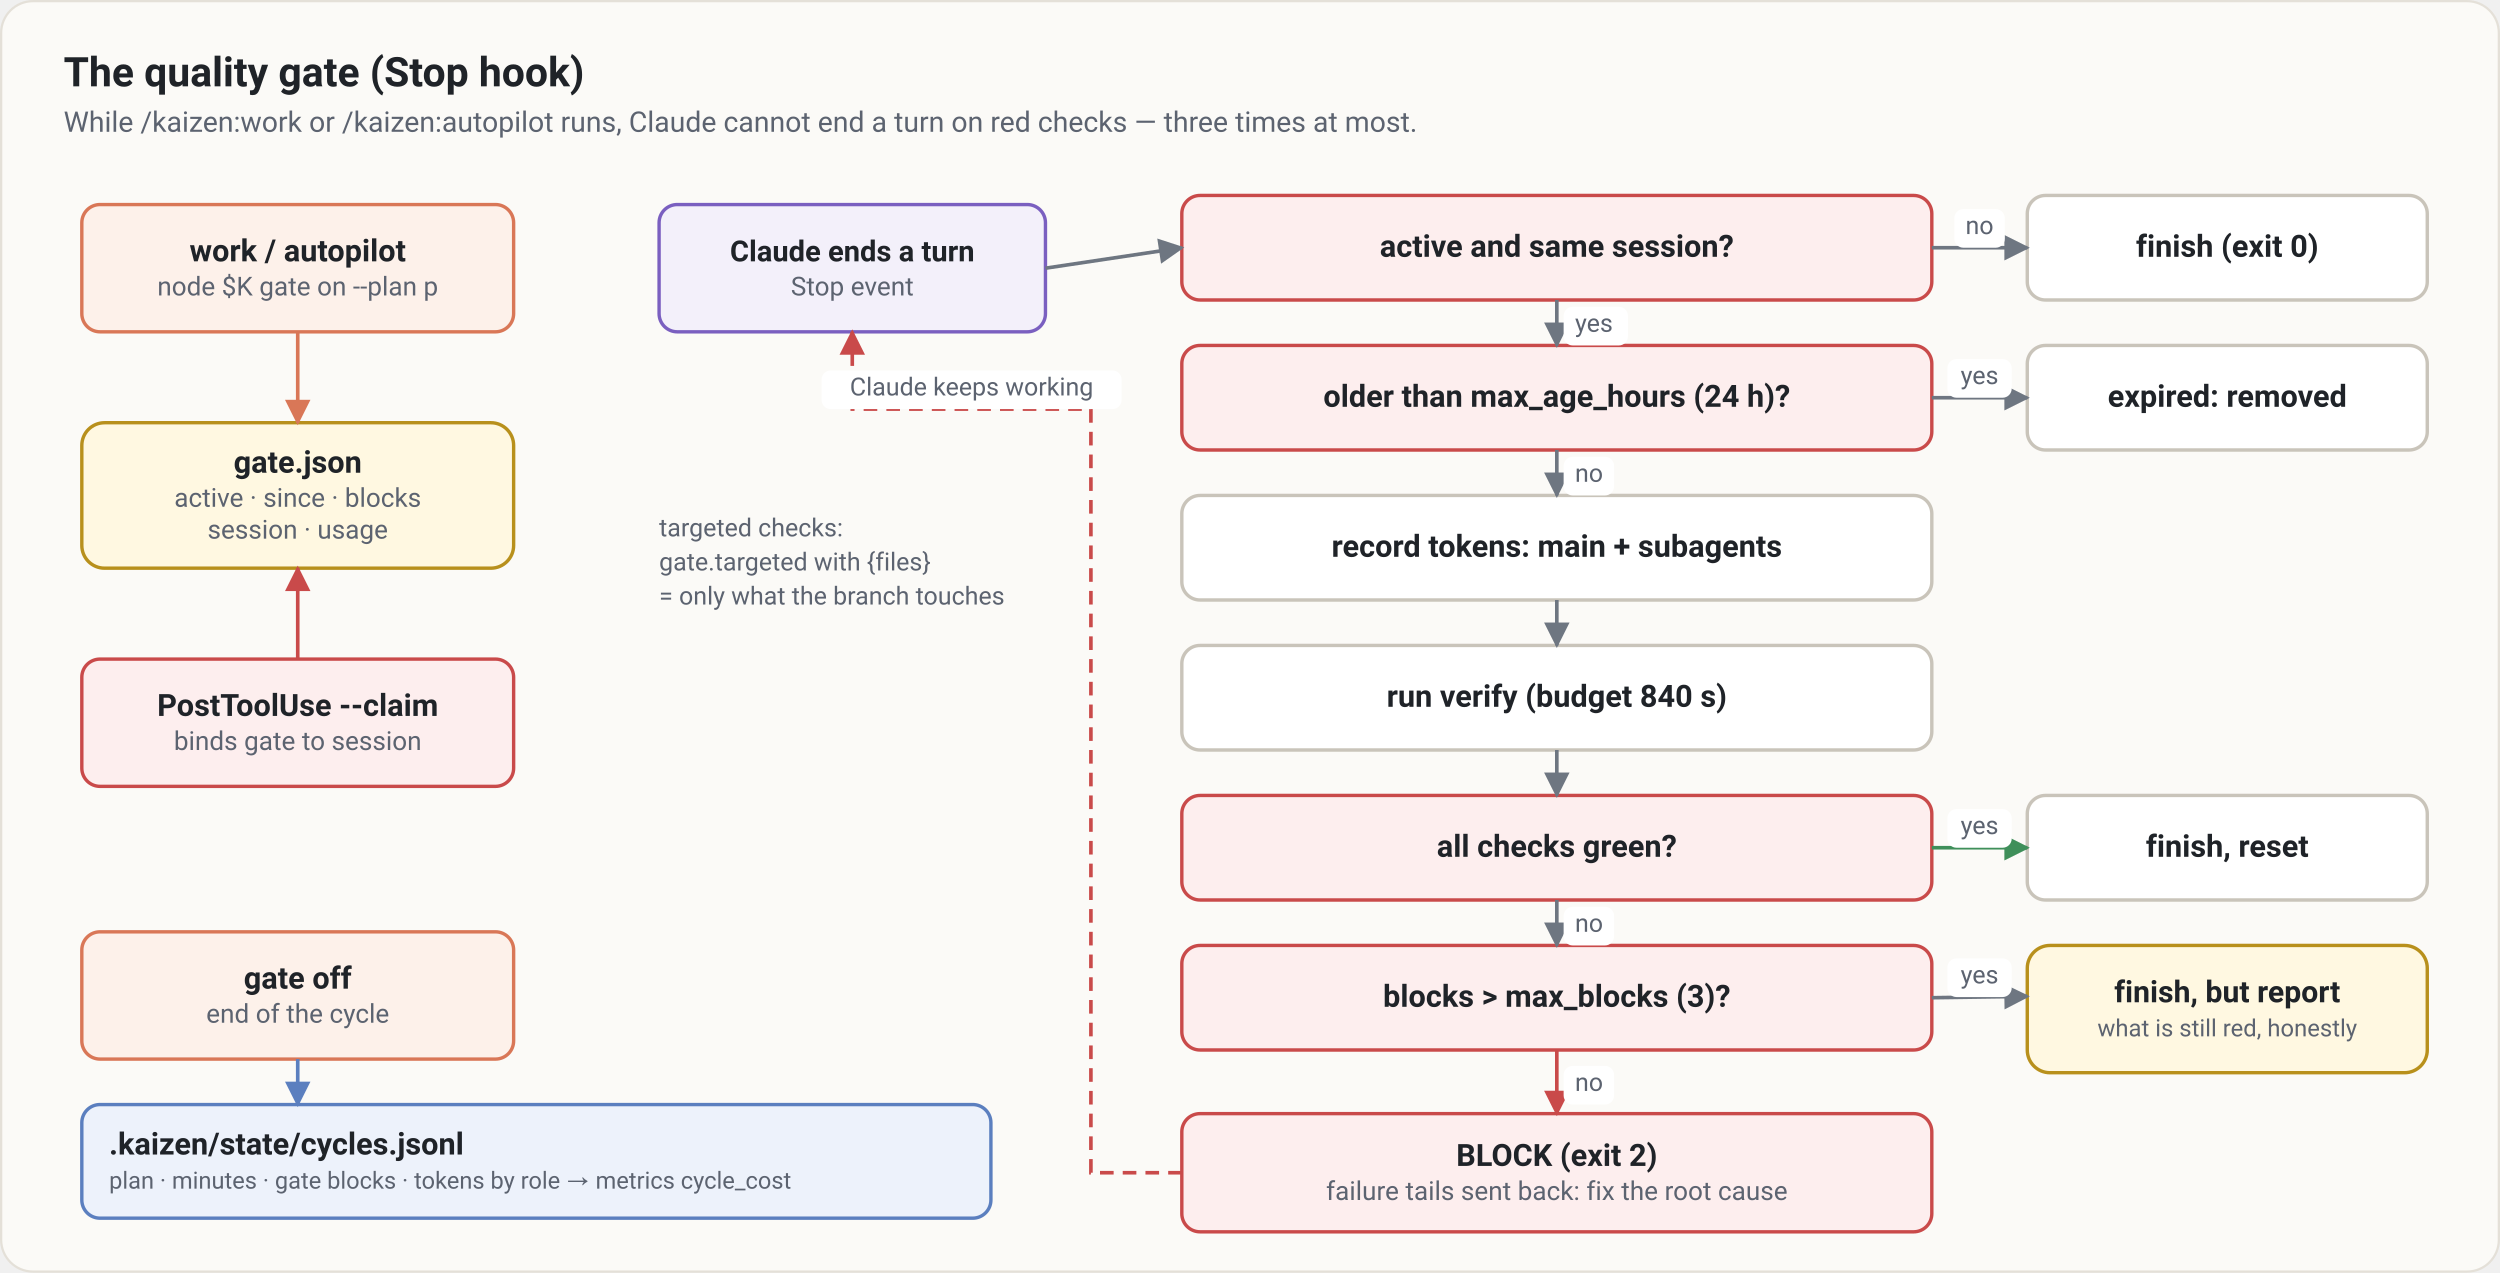
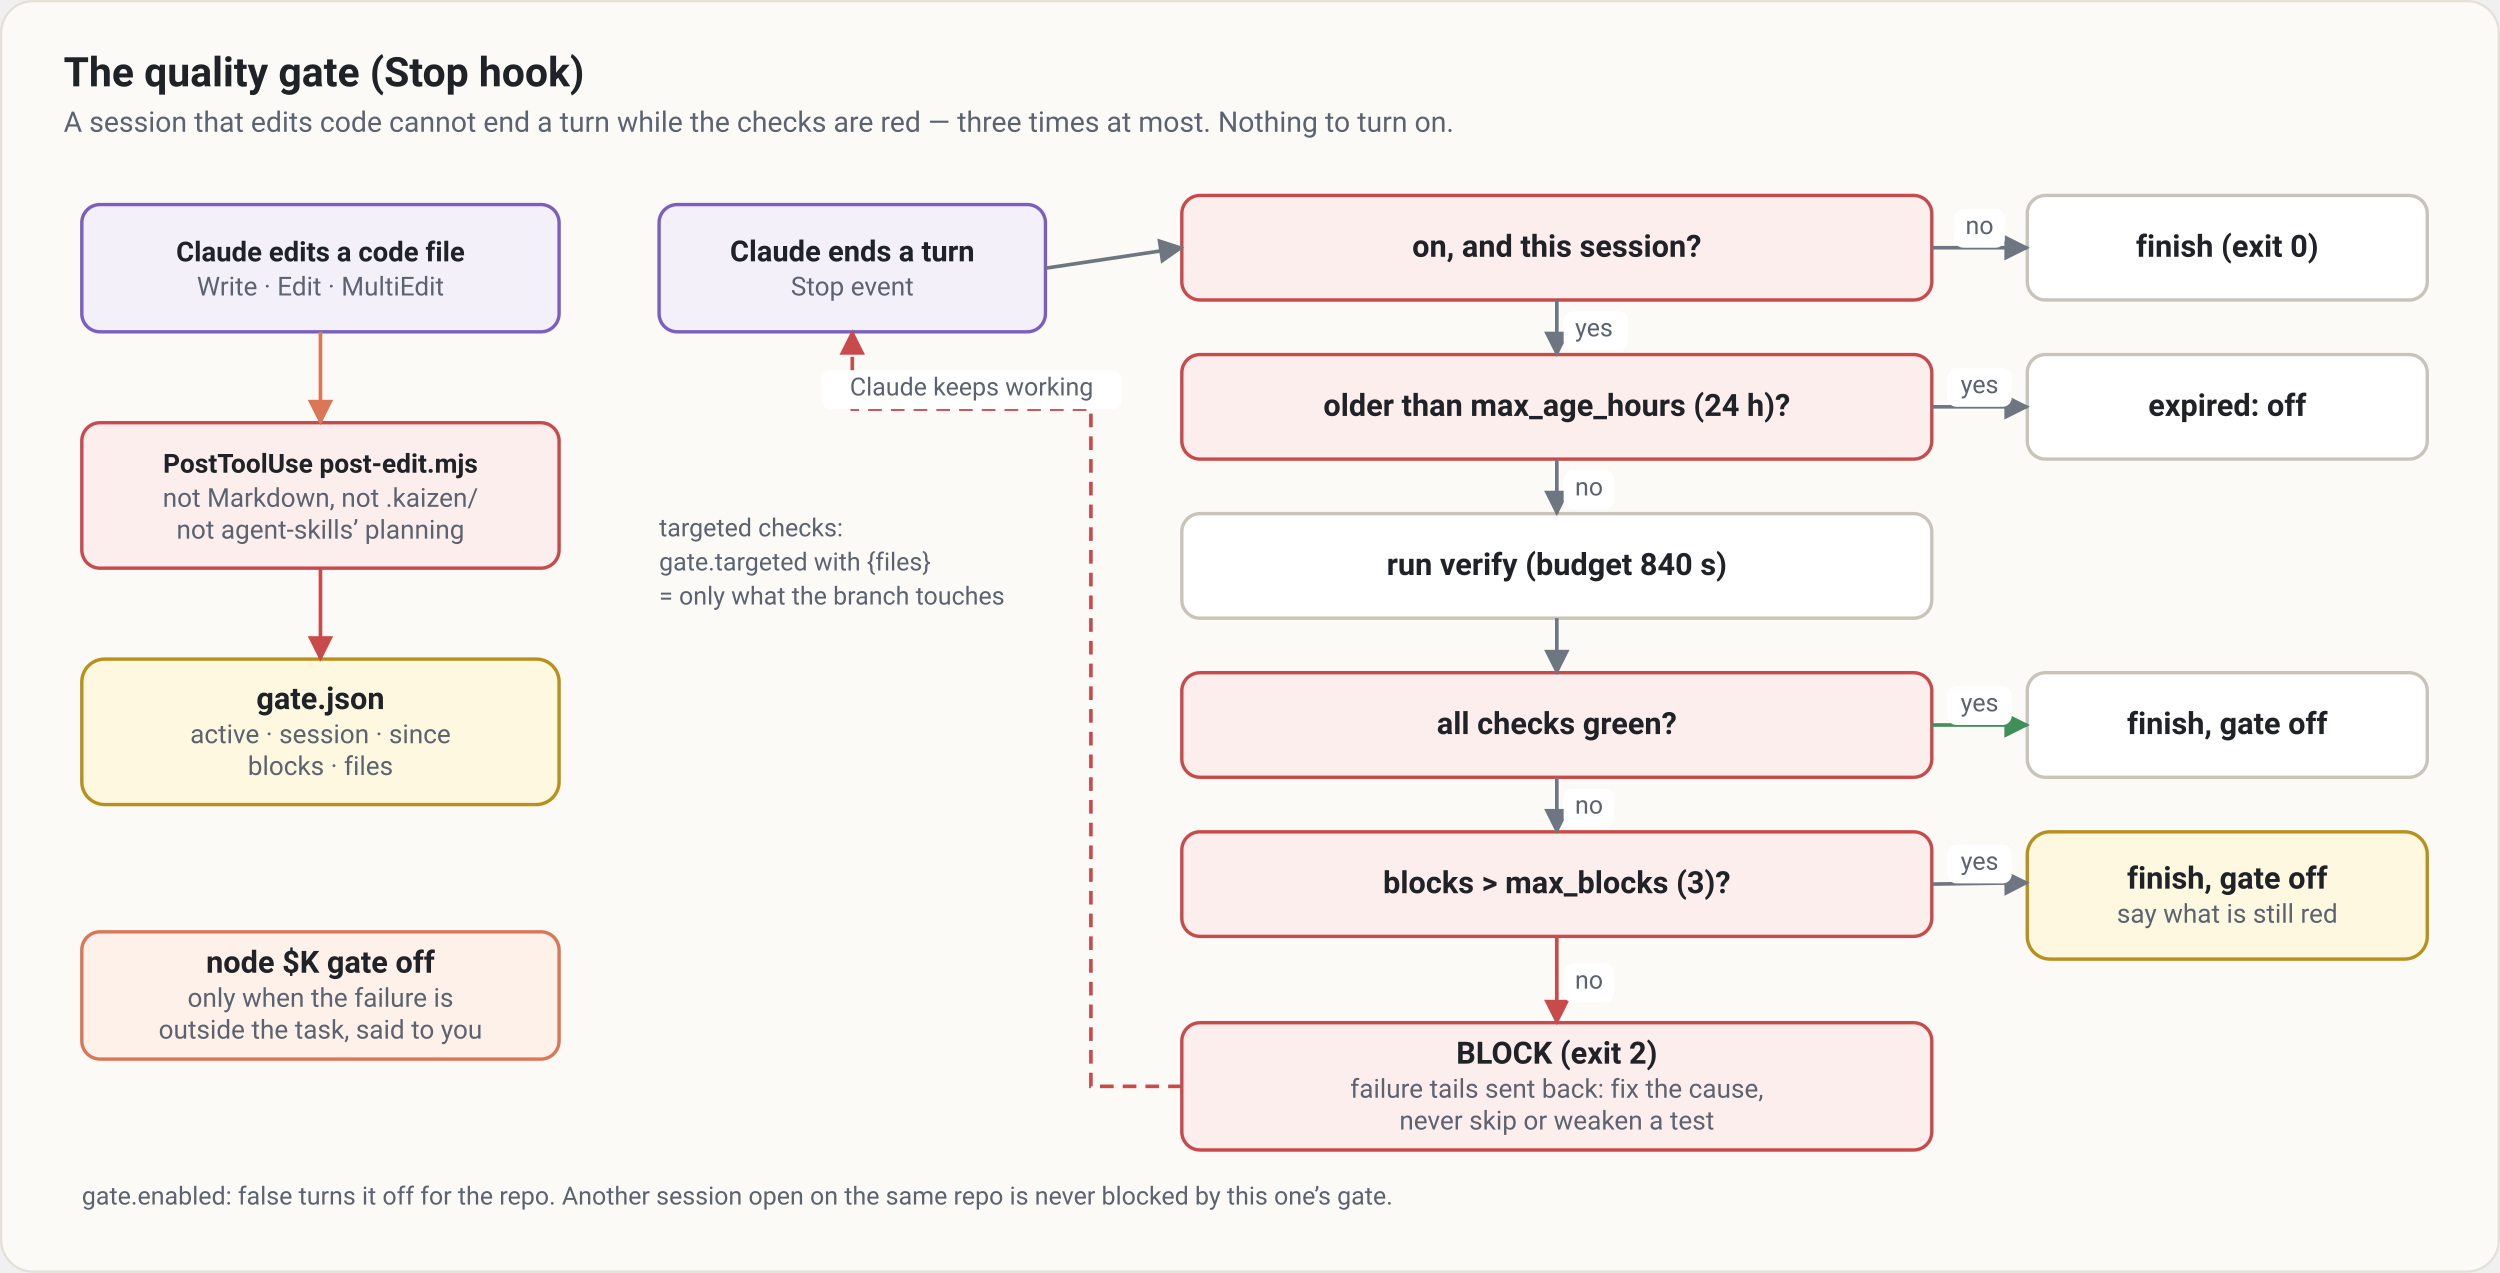
<svg xmlns="http://www.w3.org/2000/svg" width="1100" height="560" viewBox="0 0 1100 560" role="img" aria-labelledby="t d">
  <style>
  .bg { fill: #fbfaf7; stroke: #e4e0d8; }
  text { font-family: ui-sans-serif, system-ui, -apple-system, "Segoe UI", Roboto, Helvetica, Arial, sans-serif; fill: #1f2328; }
  .title { font-size: 18px; font-weight: 700; }
  .desc { font-size: 12.5px; fill: #5c6370; }
  .label { font-size: 13.5px; font-weight: 600; }
  .t12 { font-size: 12px; }
  .sub { font-size: 11.5px; fill: #5c6370; }
  .small { font-size: 11px; fill: #5c6370; }
  .edge { font-size: 11px; fill: #5c6370; }
  .mono { font-family: ui-monospace, SFMono-Regular, Menlo, Consolas, monospace; }
  .skill { fill: #fdf1ea; stroke: #d97757; }
  .artifact { fill: #edf2fb; stroke: #5b7fbf; }
  .gate { fill: #fdeeee; stroke: #c94a4a; }
  .agent { fill: #ecf6ef; stroke: #3f8f5a; }
  .outside { fill: #f3f0fa; stroke: #7a5fc0; }
  .state { fill: #fff8e1; stroke: #b8901c; }
  .plain { fill: #ffffff; stroke: #c9c4ba; }
  .region { fill: none; stroke: #b9b3a6; stroke-dasharray: 5 4; }
  .regionlabel { font-size: 11.5px; font-weight: 600; fill: #7d776b; letter-spacing: .04em; }
  .band { fill: #fff4dd; stroke: #d6a645; }
  .line { fill: none; stroke: #6e7681; stroke-width: 1.6; }
  .line.accent { stroke: #d97757; }
  .line.bad { stroke: #c94a4a; }
  .line.ok { stroke: #3f8f5a; }
  .line.blue { stroke: #5b7fbf; }
  .dashed { stroke-dasharray: 6 4; }
  .head { fill: #6e7681; }
  .head.accent { fill: #d97757; }
  .head.bad { fill: #c94a4a; }
  .head.ok { fill: #3f8f5a; }
  .head.blue { fill: #5b7fbf; }
  .pill { fill: #ffffff; stroke: none; }
  @media (prefers-color-scheme: dark) {
    .bg { fill: #161b22; stroke: #30363d; }
    text { fill: #e6edf3; }
    .desc, .sub, .small, .edge { fill: #9aa4b0; }
    .skill { fill: #3a2419; stroke: #e08b6c; }
    .artifact { fill: #1b2638; stroke: #7c9fd8; }
    .gate { fill: #3a1d1f; stroke: #e06c6c; }
    .agent { fill: #18301f; stroke: #5fb07a; }
    .outside { fill: #271f3d; stroke: #a08ae0; }
    .state { fill: #33290f; stroke: #d6b043; }
    .plain { fill: #1f2630; stroke: #4a525d; }
    .region { stroke: #5a6270; }
    .regionlabel { fill: #a39d90; }
    .band { fill: #33290f; stroke: #c99a3b; }
    .line { stroke: #9aa4b0; }
    .line.accent { stroke: #e08b6c; }
    .line.bad { stroke: #e06c6c; }
    .line.ok { stroke: #5fb07a; }
    .line.blue { stroke: #7c9fd8; }
    .head { fill: #9aa4b0; }
    .head.accent { fill: #e08b6c; }
    .head.bad { fill: #e06c6c; }
    .head.ok { fill: #5fb07a; }
    .head.blue { fill: #7c9fd8; }
    .pill { fill: #161b22; }
  }
</style>
  <defs>
    <marker id="h-default" viewBox="0 0 10 10" refX="9" refY="5" markerWidth="7" markerHeight="7" orient="auto-start-reverse">
      <path class="head" d="M0,0 L10,5 L0,10 z" />
    </marker>
    <marker id="s-default" viewBox="0 0 10 10" refX="9" refY="5" markerWidth="7" markerHeight="7" orient="auto-start-reverse">
      <path class="head" d="M0,0 L10,5 L0,10 z" />
    </marker>
    <marker id="h-accent" viewBox="0 0 10 10" refX="9" refY="5" markerWidth="7" markerHeight="7" orient="auto-start-reverse">
      <path class="head accent" d="M0,0 L10,5 L0,10 z" />
    </marker>
    <marker id="s-accent" viewBox="0 0 10 10" refX="9" refY="5" markerWidth="7" markerHeight="7" orient="auto-start-reverse">
      <path class="head accent" d="M0,0 L10,5 L0,10 z" />
    </marker>
    <marker id="h-bad" viewBox="0 0 10 10" refX="9" refY="5" markerWidth="7" markerHeight="7" orient="auto-start-reverse">
      <path class="head bad" d="M0,0 L10,5 L0,10 z" />
    </marker>
    <marker id="s-bad" viewBox="0 0 10 10" refX="9" refY="5" markerWidth="7" markerHeight="7" orient="auto-start-reverse">
      <path class="head bad" d="M0,0 L10,5 L0,10 z" />
    </marker>
    <marker id="h-ok" viewBox="0 0 10 10" refX="9" refY="5" markerWidth="7" markerHeight="7" orient="auto-start-reverse">
      <path class="head ok" d="M0,0 L10,5 L0,10 z" />
    </marker>
    <marker id="s-ok" viewBox="0 0 10 10" refX="9" refY="5" markerWidth="7" markerHeight="7" orient="auto-start-reverse">
      <path class="head ok" d="M0,0 L10,5 L0,10 z" />
    </marker>
    <marker id="h-blue" viewBox="0 0 10 10" refX="9" refY="5" markerWidth="7" markerHeight="7" orient="auto-start-reverse">
      <path class="head blue" d="M0,0 L10,5 L0,10 z" />
    </marker>
    <marker id="s-blue" viewBox="0 0 10 10" refX="9" refY="5" markerWidth="7" markerHeight="7" orient="auto-start-reverse">
      <path class="head blue" d="M0,0 L10,5 L0,10 z" />
    </marker>
  </defs>
  <rect class="bg" x="0.5" y="0.5" width="1099" height="559" rx="14" />
  <text class="title" x="28" y="38">The quality gate (Stop hook)</text>
-   <text class="desc" x="28" y="58">While /kaizen:work or /kaizen:autopilot runs, Claude cannot end a turn on red checks — three times at most.</text>
-   <rect class="skill" x="36" y="90" width="190" height="56" rx="8" stroke-width="1.5" />
-   <text class="label" x="131" y="115" text-anchor="middle">work / autopilot</text>
-   <text class="sub" x="131" y="130" text-anchor="middle">node $K gate on --plan p</text>
-   <rect class="state" x="36" y="186" width="190" height="64" rx="10" stroke-width="1.5" />
-   <text class="label" x="131" y="208" text-anchor="middle">gate.json</text>
-   <text class="sub" x="131" y="223" text-anchor="middle">active · since · blocks</text>
-   <text class="sub" x="131" y="237" text-anchor="middle">session · usage</text>
-   <rect class="gate" x="36" y="290" width="190" height="56" rx="8" stroke-width="1.5" />
-   <text class="label" x="131" y="315" text-anchor="middle">PostToolUse --claim</text>
-   <text class="sub" x="131" y="330" text-anchor="middle">binds gate to session</text>
-   <path class="line accent" d="M131,146 L131,186" marker-end="url(#h-accent)" />
-   <path class="line bad" d="M131,290 L131,250" marker-end="url(#h-bad)" />
+   <text class="desc" x="28" y="58">A session that edits code cannot end a turn while the checks are red — three times at most. Nothing to turn on.</text>
+   <rect class="outside" x="36" y="90" width="210" height="56" rx="8" stroke-width="1.5" />
+   <text class="label" x="141" y="115" text-anchor="middle" style="font-size:12.1px">Claude edits a code file</text>
+   <text class="sub" x="141" y="130" text-anchor="middle">Write · Edit · MultiEdit</text>
+   <rect class="gate" x="36" y="186" width="210" height="64" rx="8" stroke-width="1.5" />
+   <text class="label" x="141" y="208" text-anchor="middle" style="font-size:11.6px">PostToolUse post-edit.mjs</text>
+   <text class="sub" x="141" y="223" text-anchor="middle">not Markdown, not .kaizen/</text>
+   <text class="sub" x="141" y="237" text-anchor="middle">not agent-skills’ planning</text>
+   <rect class="state" x="36" y="290" width="210" height="64" rx="10" stroke-width="1.5" />
+   <text class="label" x="141" y="312" text-anchor="middle">gate.json</text>
+   <text class="sub" x="141" y="327" text-anchor="middle">active · session · since</text>
+   <text class="sub" x="141" y="341" text-anchor="middle">blocks · files</text>
+   <path class="line accent" d="M141,146 L141,186" marker-end="url(#h-accent)" />
+   <path class="line bad" d="M141,250 L141,290" marker-end="url(#h-bad)" />
  <rect class="outside" x="290" y="90" width="170" height="56" rx="8" stroke-width="1.5" />
  <text class="label" x="375" y="115" text-anchor="middle" style="font-size:12.8px">Claude ends a turn</text>
  <text class="sub" x="375" y="130" text-anchor="middle">Stop event</text>
  <rect class="gate" x="520" y="86" width="330" height="46" rx="8" stroke-width="1.5" />
-   <text class="label" x="685" y="113" text-anchor="middle">active and same session?</text>
-   <rect class="gate" x="520" y="152" width="330" height="46" rx="8" stroke-width="1.5" />
-   <text class="label" x="685" y="179" text-anchor="middle">older than max_age_hours (24 h)?</text>
-   <rect class="plain" x="520" y="218" width="330" height="46" rx="8" stroke-width="1.5" />
-   <text class="label" x="685" y="245" text-anchor="middle">record tokens: main + subagents</text>
-   <rect class="plain" x="520" y="284" width="330" height="46" rx="8" stroke-width="1.5" />
-   <text class="label" x="685" y="311" text-anchor="middle">run verify (budget 840 s)</text>
-   <rect class="gate" x="520" y="350" width="330" height="46" rx="8" stroke-width="1.5" />
-   <text class="label" x="685" y="377" text-anchor="middle">all checks green?</text>
-   <rect class="gate" x="520" y="416" width="330" height="46" rx="8" stroke-width="1.5" />
-   <text class="label" x="685" y="443" text-anchor="middle">blocks &gt; max_blocks (3)?</text>
+   <text class="label" x="685" y="113" text-anchor="middle">on, and this session?</text>
+   <rect class="gate" x="520" y="156" width="330" height="46" rx="8" stroke-width="1.5" />
+   <text class="label" x="685" y="183" text-anchor="middle">older than max_age_hours (24 h)?</text>
+   <rect class="plain" x="520" y="226" width="330" height="46" rx="8" stroke-width="1.5" />
+   <text class="label" x="685" y="253" text-anchor="middle">run verify (budget 840 s)</text>
+   <rect class="gate" x="520" y="296" width="330" height="46" rx="8" stroke-width="1.5" />
+   <text class="label" x="685" y="323" text-anchor="middle">all checks green?</text>
+   <rect class="gate" x="520" y="366" width="330" height="46" rx="8" stroke-width="1.5" />
+   <text class="label" x="685" y="393" text-anchor="middle">blocks &gt; max_blocks (3)?</text>
  <path class="line" d="M460,118 L520,109" marker-end="url(#h-default)" />
-   <path class="line" d="M685,132 L685,152" marker-end="url(#h-default)" />
-   <rect class="pill" x="688" y="135" width="28.3" height="17" rx="4" />
-   <text class="edge" x="693" y="146" text-anchor="start">yes</text>
-   <path class="line" d="M685,198 L685,218" marker-end="url(#h-default)" />
-   <rect class="pill" x="688" y="201" width="22.2" height="17" rx="4" />
-   <text class="edge" x="693" y="212" text-anchor="start">no</text>
-   <path class="line" d="M685,264 L685,284" marker-end="url(#h-default)" />
-   <path class="line" d="M685,330 L685,350" marker-end="url(#h-default)" />
-   <path class="line" d="M685,396 L685,416" marker-end="url(#h-default)" />
-   <rect class="pill" x="688" y="399" width="22.2" height="17" rx="4" />
-   <text class="edge" x="693" y="410" text-anchor="start">no</text>
+   <path class="line" d="M685,132 L685,156" marker-end="url(#h-default)" />
+   <rect class="pill" x="688" y="137" width="28.3" height="17" rx="4" />
+   <text class="edge" x="693" y="148" text-anchor="start">yes</text>
+   <path class="line" d="M685,202 L685,226" marker-end="url(#h-default)" />
+   <rect class="pill" x="688" y="207" width="22.2" height="17" rx="4" />
+   <text class="edge" x="693" y="218" text-anchor="start">no</text>
+   <path class="line" d="M685,272 L685,296" marker-end="url(#h-default)" />
+   <path class="line" d="M685,342 L685,366" marker-end="url(#h-default)" />
+   <rect class="pill" x="688" y="347" width="22.2" height="17" rx="4" />
+   <text class="edge" x="693" y="358" text-anchor="start">no</text>
  <rect class="plain" x="892" y="86" width="176" height="46" rx="8" stroke-width="1.5" />
  <text class="label" x="980" y="113" text-anchor="middle">finish (exit 0)</text>
-   <rect class="plain" x="892" y="152" width="176" height="46" rx="8" stroke-width="1.5" />
-   <text class="label" x="980" y="179" text-anchor="middle">expired: removed</text>
-   <rect class="plain" x="892" y="350" width="176" height="46" rx="8" stroke-width="1.5" />
-   <text class="label" x="980" y="377" text-anchor="middle">finish, reset</text>
-   <rect class="state" x="892" y="416" width="176" height="56" rx="10" stroke-width="1.5" />
-   <text class="label" x="980" y="441" text-anchor="middle" style="font-size:13.3px">finish, but report</text>
-   <text class="sub" x="980" y="456" text-anchor="middle" style="font-size:10.5px">what is still red, honestly</text>
-   <rect class="gate" x="520" y="490" width="330" height="52" rx="8" stroke-width="1.5" />
-   <text class="label" x="685" y="513" text-anchor="middle">BLOCK (exit 2)</text>
-   <text class="sub" x="685" y="528" text-anchor="middle">failure tails sent back: fix the root cause</text>
+   <rect class="plain" x="892" y="156" width="176" height="46" rx="8" stroke-width="1.5" />
+   <text class="label" x="980" y="183" text-anchor="middle">expired: off</text>
+   <rect class="plain" x="892" y="296" width="176" height="46" rx="8" stroke-width="1.5" />
+   <text class="label" x="980" y="323" text-anchor="middle">finish, gate off</text>
+   <rect class="state" x="892" y="366" width="176" height="56" rx="10" stroke-width="1.5" />
+   <text class="label" x="980" y="391" text-anchor="middle">finish, gate off</text>
+   <text class="sub" x="980" y="406" text-anchor="middle">say what is still red</text>
+   <rect class="gate" x="520" y="450" width="330" height="56" rx="8" stroke-width="1.5" />
+   <text class="label" x="685" y="468" text-anchor="middle">BLOCK (exit 2)</text>
+   <text class="sub" x="685" y="483" text-anchor="middle">failure tails sent back: fix the cause,</text>
+   <text class="sub" x="685" y="497" text-anchor="middle">never skip or weaken a test</text>
  <path class="line" d="M850,109 L892,109" marker-end="url(#h-default)" />
  <rect class="pill" x="859.9" y="92" width="22.2" height="17" rx="4" />
  <text class="edge" x="871" y="103" text-anchor="middle">no</text>
-   <path class="line" d="M850,175 L892,175" marker-end="url(#h-default)" />
-   <rect class="pill" x="856.85" y="158" width="28.3" height="17" rx="4" />
-   <text class="edge" x="871" y="169" text-anchor="middle">yes</text>
-   <path class="line ok" d="M850,373 L892,373" marker-end="url(#h-ok)" />
-   <rect class="pill" x="856.85" y="356" width="28.3" height="17" rx="4" />
-   <text class="edge" x="871" y="367" text-anchor="middle">yes</text>
-   <path class="line" d="M850,439 L892,438.4" marker-end="url(#h-default)" />
-   <rect class="pill" x="856.85" y="421.7" width="28.3" height="17" rx="4" />
-   <text class="edge" x="871" y="432.7" text-anchor="middle">yes</text>
-   <path class="line bad" d="M685,462 L685,490" marker-end="url(#h-bad)" />
-   <rect class="pill" x="688" y="469" width="22.2" height="17" rx="4" />
-   <text class="edge" x="693" y="480" text-anchor="start">no</text>
-   <path class="line bad dashed" d="M520,516 L480,516 L480,180 L375,180 L375,146" marker-end="url(#h-bad)" />
+   <path class="line" d="M850,179 L892,179" marker-end="url(#h-default)" />
+   <rect class="pill" x="856.85" y="162" width="28.3" height="17" rx="4" />
+   <text class="edge" x="871" y="173" text-anchor="middle">yes</text>
+   <path class="line ok" d="M850,319 L892,319" marker-end="url(#h-ok)" />
+   <rect class="pill" x="856.85" y="302" width="28.3" height="17" rx="4" />
+   <text class="edge" x="871" y="313" text-anchor="middle">yes</text>
+   <path class="line" d="M850,389 L892,388.4" marker-end="url(#h-default)" />
+   <rect class="pill" x="856.85" y="371.7" width="28.3" height="17" rx="4" />
+   <text class="edge" x="871" y="382.7" text-anchor="middle">yes</text>
+   <path class="line bad" d="M685,412 L685,450" marker-end="url(#h-bad)" />
+   <rect class="pill" x="688" y="424" width="22.2" height="17" rx="4" />
+   <text class="edge" x="693" y="435" text-anchor="start">no</text>
+   <path class="line bad dashed" d="M520,478 L480,478 L480,180 L375,180 L375,146" marker-end="url(#h-bad)" />
  <rect class="pill" x="361.5" y="163" width="132" height="17" rx="4" />
  <text class="edge" x="427.5" y="174" text-anchor="middle">Claude keeps working</text>
  <text class="small" x="290" y="236" text-anchor="start">targeted checks:</text>
  <text class="small" x="290" y="251" text-anchor="start">gate.targeted with {files}</text>
  <text class="small" x="290" y="266" text-anchor="start">= only what the branch touches</text>
-   <rect class="skill" x="36" y="410" width="190" height="56" rx="8" stroke-width="1.5" />
-   <text class="label" x="131" y="435" text-anchor="middle">gate off</text>
-   <text class="sub" x="131" y="450" text-anchor="middle">end of the cycle</text>
-   <rect class="artifact" x="36" y="486" width="400" height="50" rx="8" stroke-width="1.5" />
-   <text class="label" x="48" y="508" text-anchor="start">.kaizen/state/cycles.jsonl</text>
-   <text class="sub" x="48" y="523" text-anchor="start" style="font-size:10.4px">plan · minutes · gate blocks · tokens by role → metrics cycle_cost</text>
-   <path class="line blue" d="M131,466 L131,486" marker-end="url(#h-blue)" />
+   <rect class="skill" x="36" y="410" width="210" height="56" rx="8" stroke-width="1.5" />
+   <text class="label" x="141" y="428" text-anchor="middle">node $K gate off</text>
+   <text class="sub" x="141" y="443" text-anchor="middle">only when the failure is</text>
+   <text class="sub" x="141" y="457" text-anchor="middle">outside the task, said to you</text>
+   <text class="small" x="36" y="530" text-anchor="start">gate.enabled: false turns it off for the repo. Another session open on the same repo is never blocked by this one’s gate.</text>
</svg>
